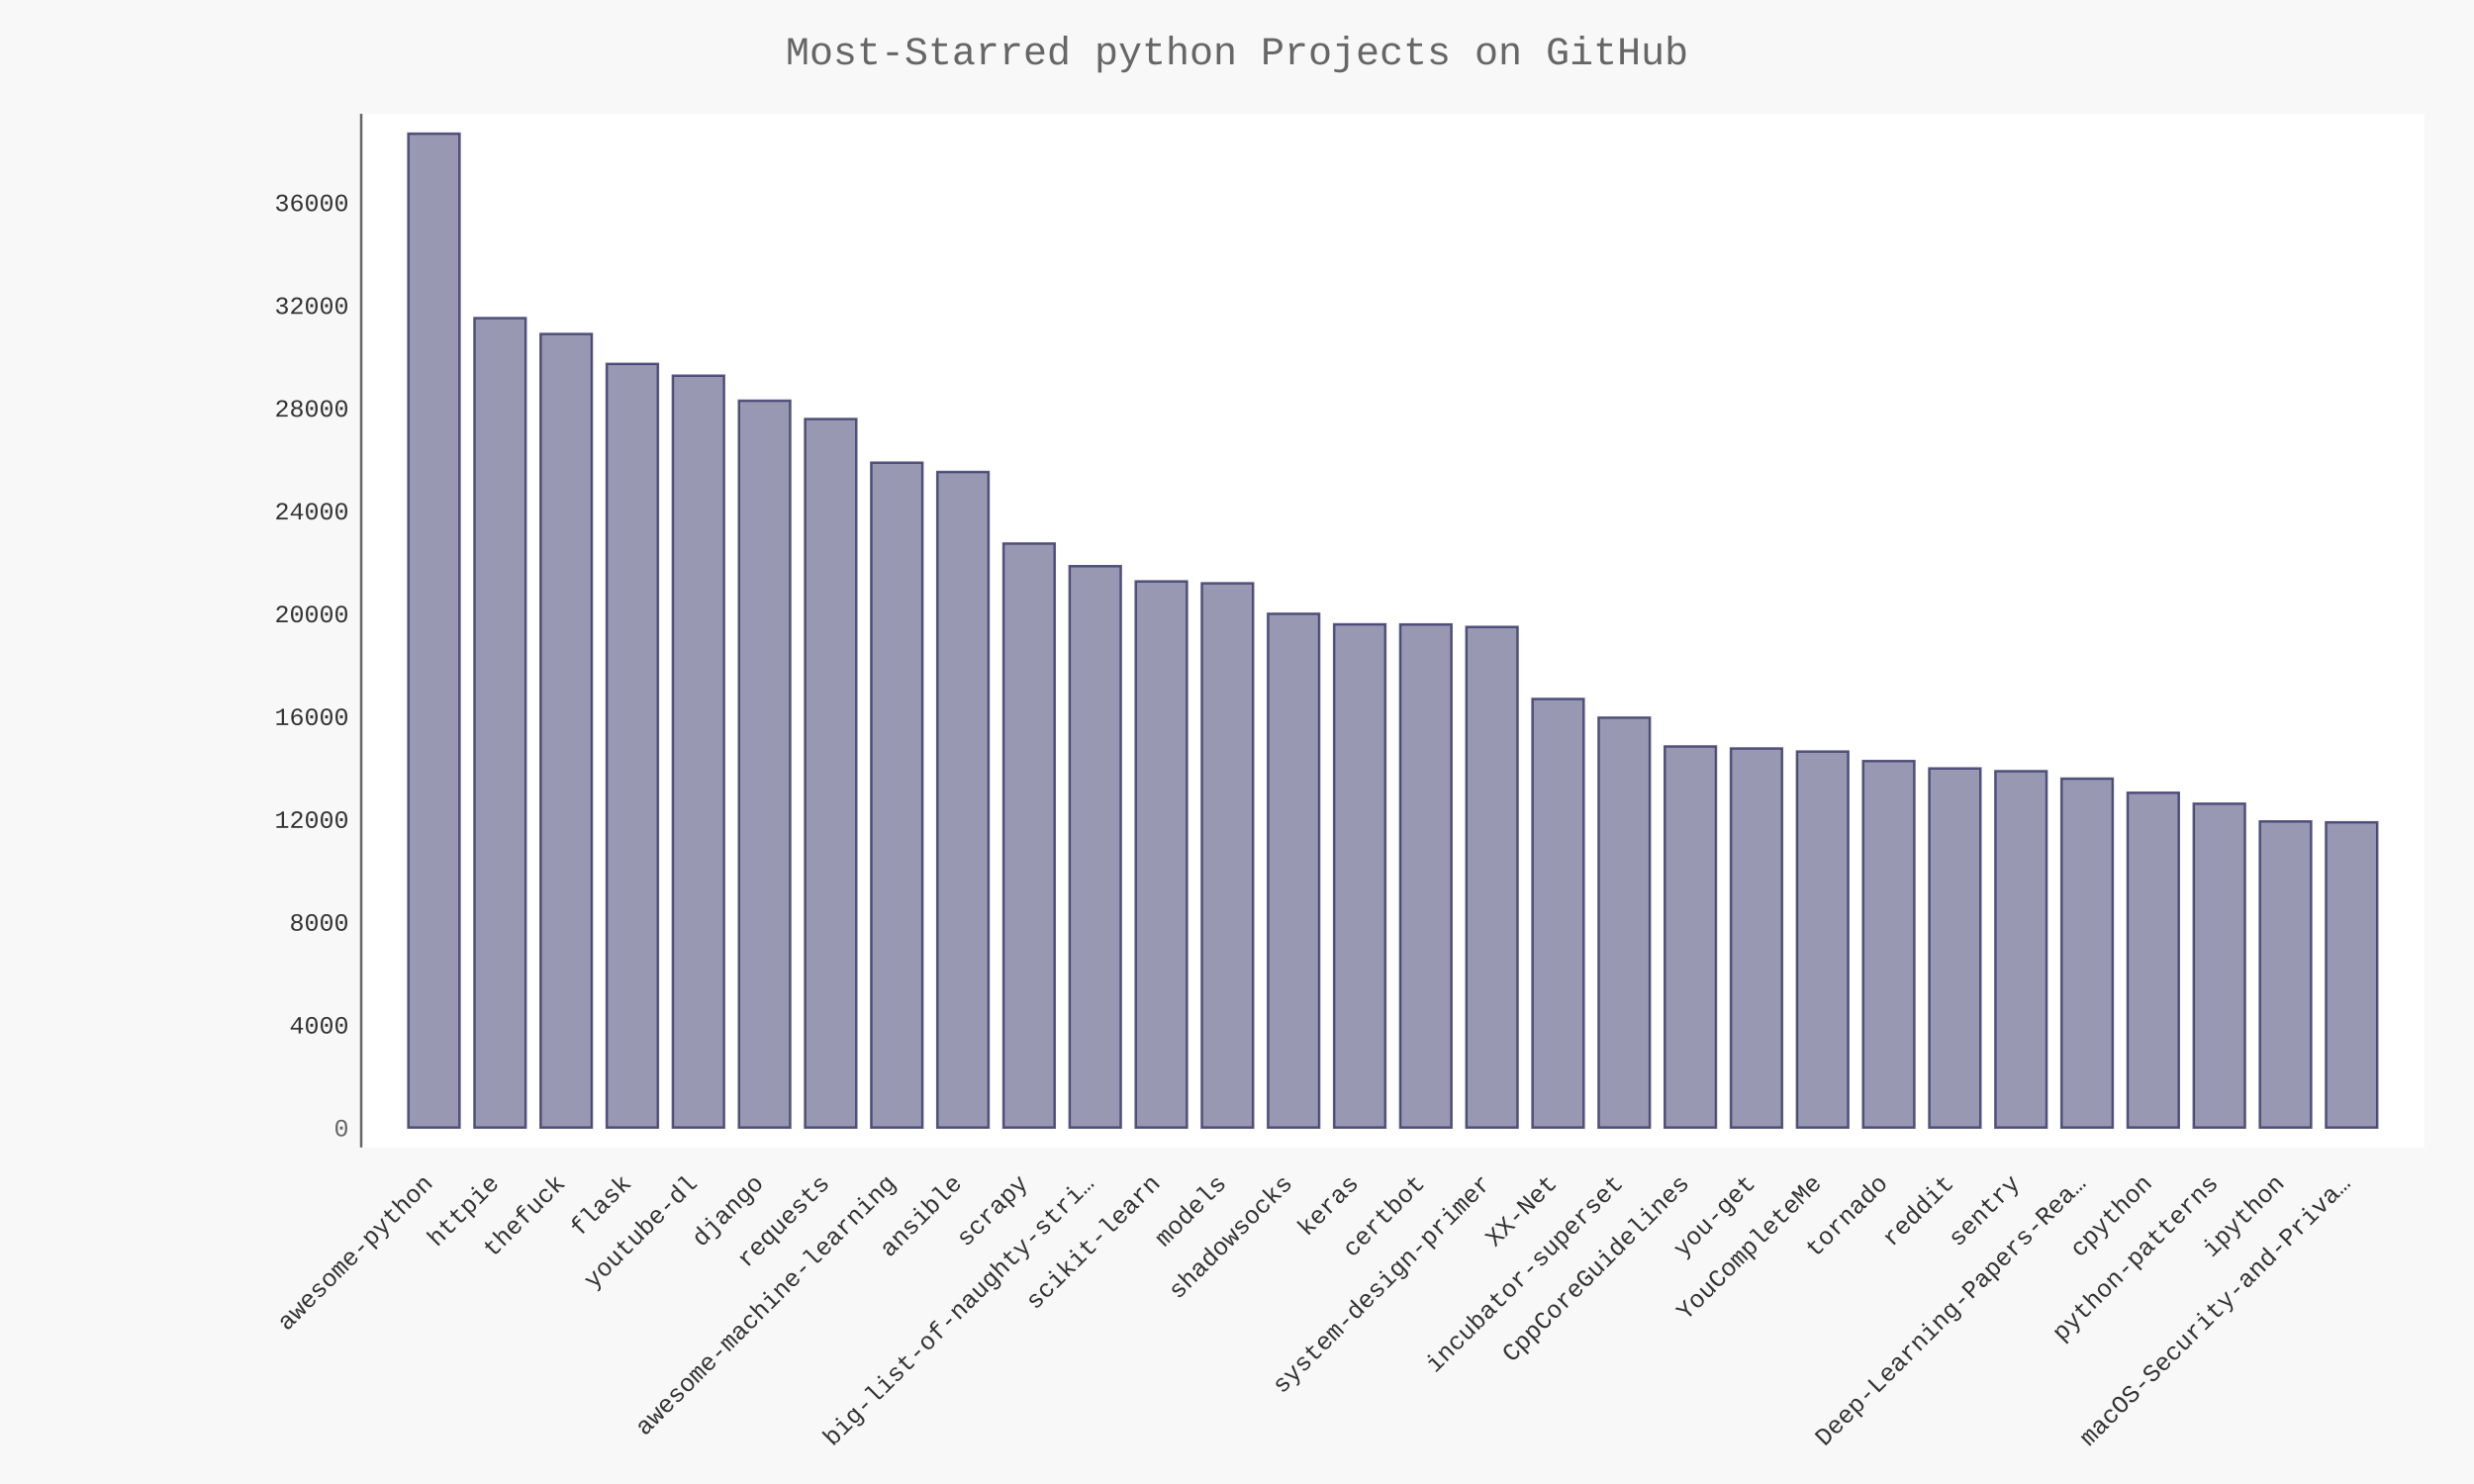
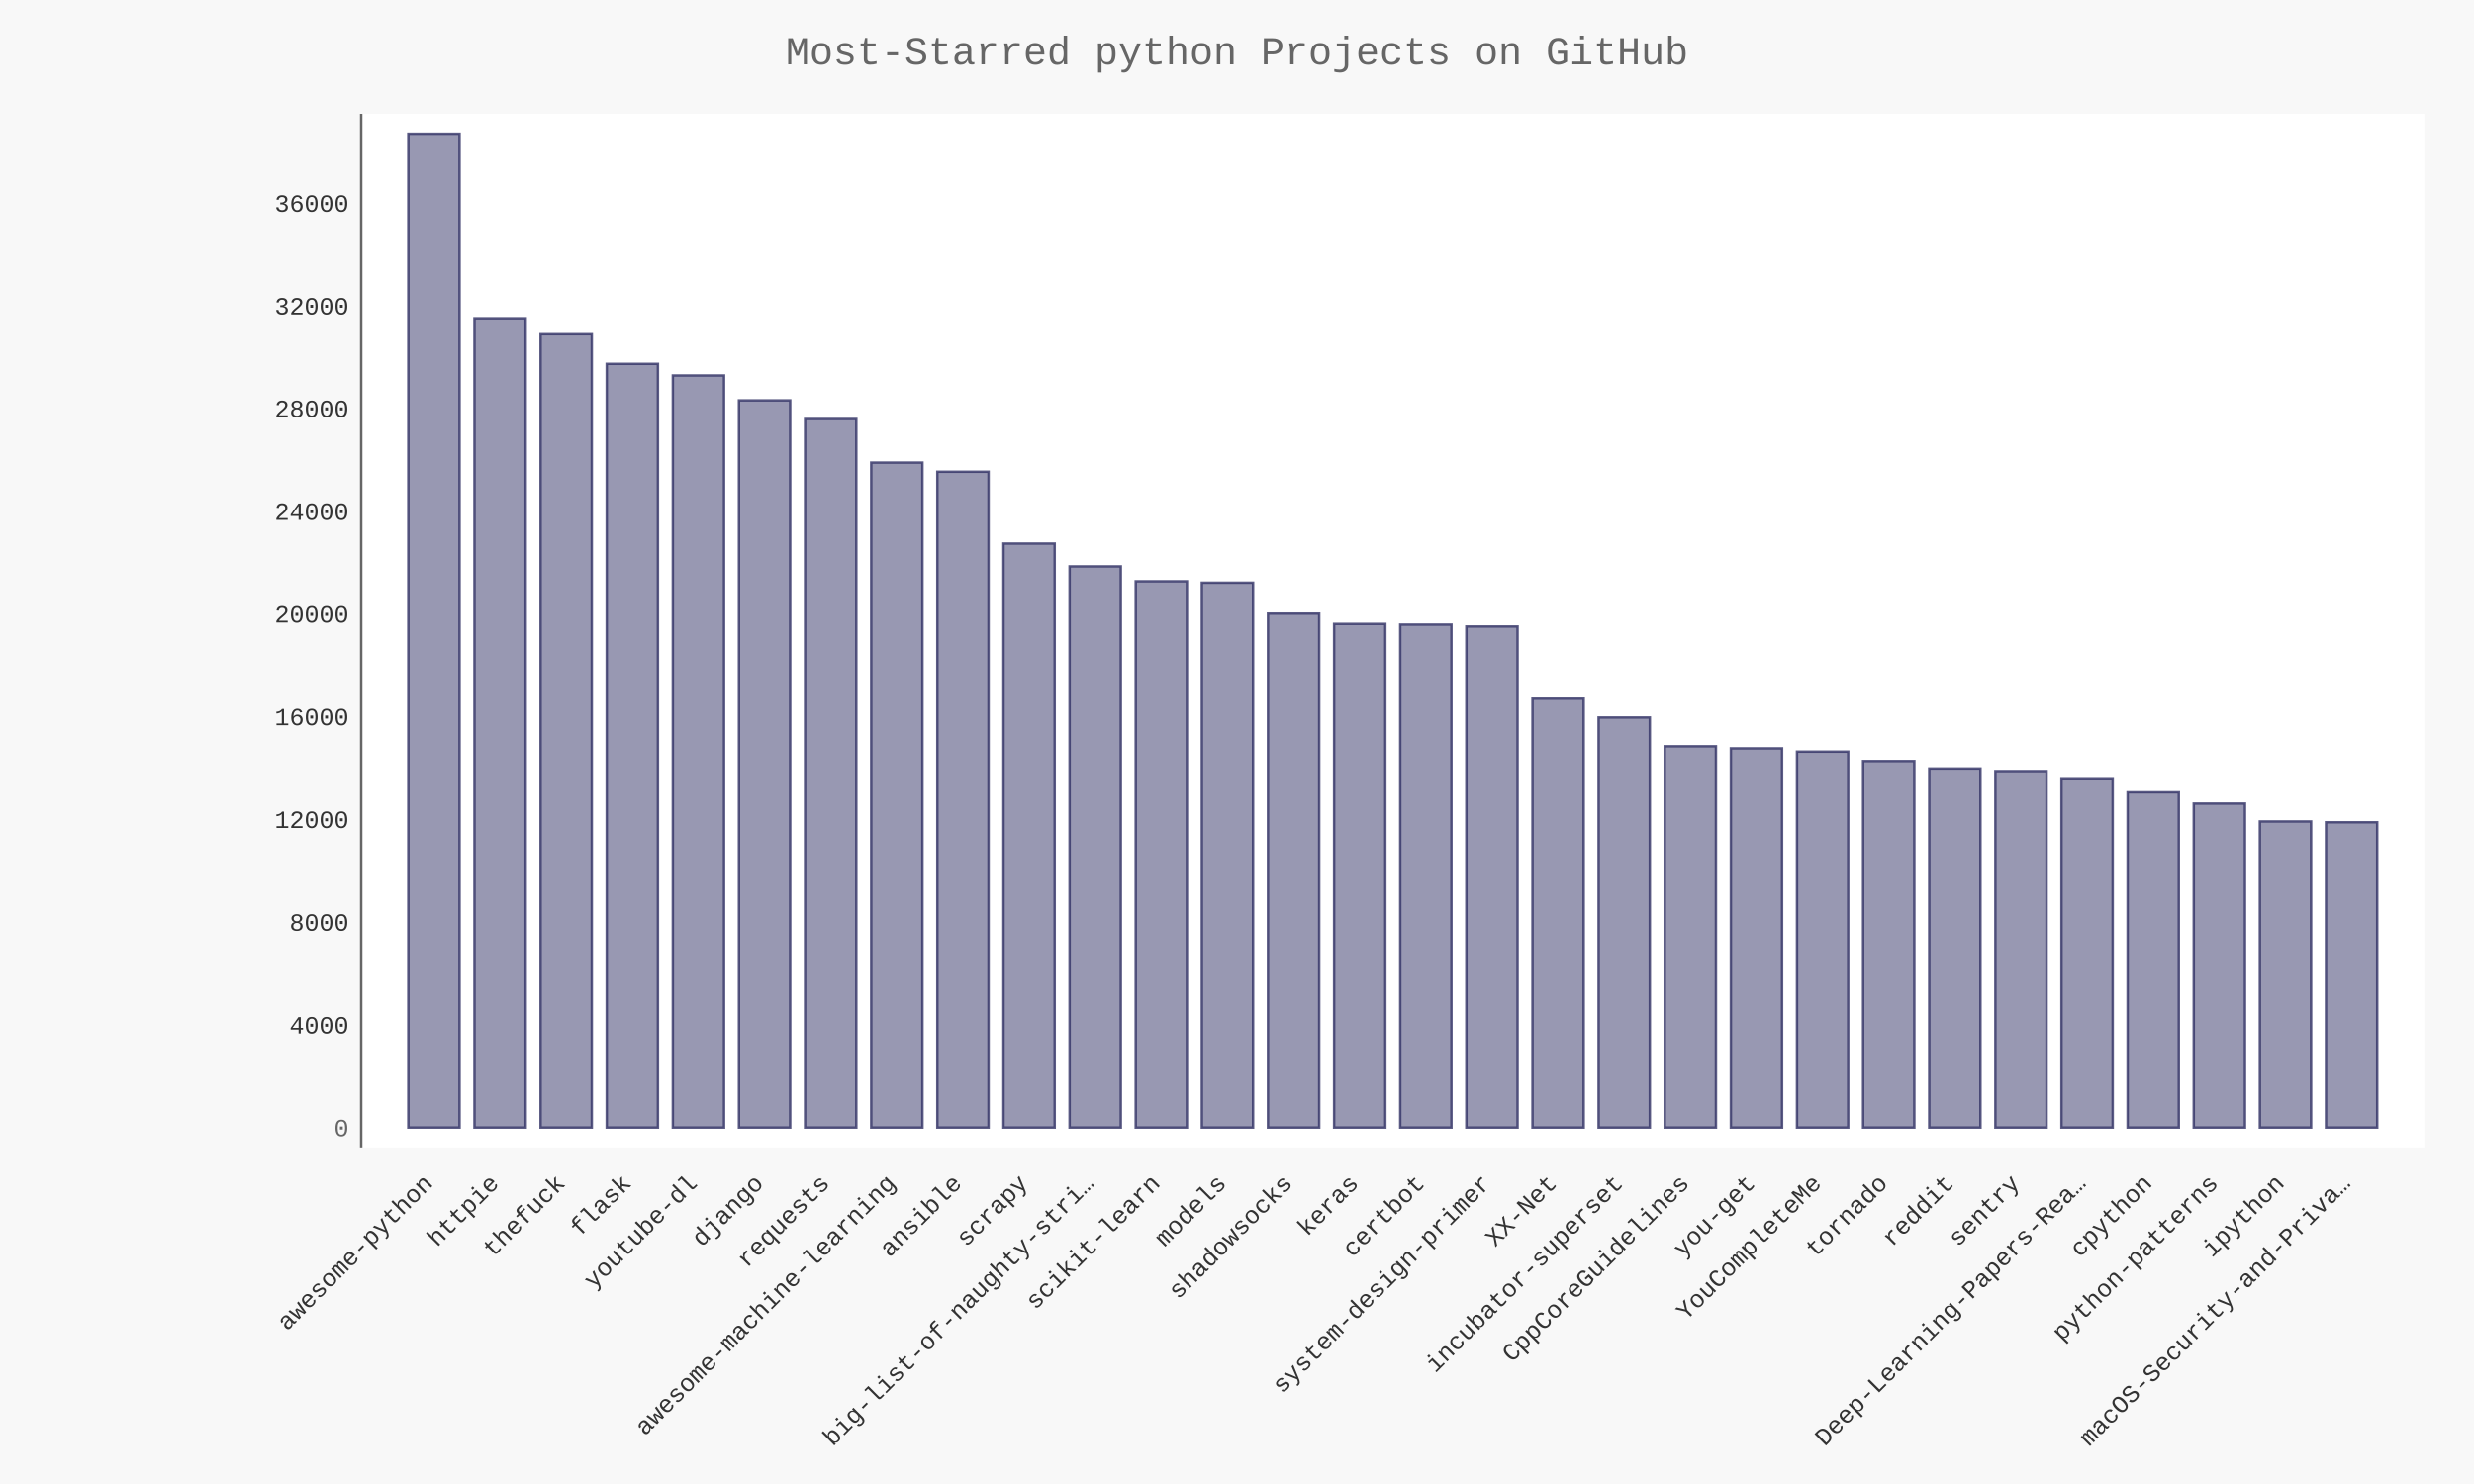
- <svg xmlns="http://www.w3.org/2000/svg" id="chart-1975aef0-5a15-4387-bc9c-c2454be4a646" class="pygal-chart" viewBox="0 0 1000 600">
+ <svg xmlns="http://www.w3.org/2000/svg" xmlns:xlink="http://www.w3.org/1999/xlink" id="chart-6e7b309f-1007-43b5-83dd-3389f7419afa" class="pygal-chart" viewBox="0 0 1000 600">
  <defs>
-     <style type="text/css">#chart-1975aef0-5a15-4387-bc9c-c2454be4a646{-webkit-user-select:none;-webkit-font-smoothing:antialiased;font-family:Consolas,"Liberation Mono",Menlo,Courier,monospace}#chart-1975aef0-5a15-4387-bc9c-c2454be4a646 .title{font-family:Consolas,"Liberation Mono",Menlo,Courier,monospace;font-size:16px}#chart-1975aef0-5a15-4387-bc9c-c2454be4a646 .legends .legend text{font-family:Consolas,"Liberation Mono",Menlo,Courier,monospace;font-size:14px}#chart-1975aef0-5a15-4387-bc9c-c2454be4a646 .axis text{font-family:Consolas,"Liberation Mono",Menlo,Courier,monospace;font-size:10px}#chart-1975aef0-5a15-4387-bc9c-c2454be4a646 .axis text.major{font-family:Consolas,"Liberation Mono",Menlo,Courier,monospace;font-size:10px}#chart-1975aef0-5a15-4387-bc9c-c2454be4a646 .text-overlay text.value{font-family:Consolas,"Liberation Mono",Menlo,Courier,monospace;font-size:16px}#chart-1975aef0-5a15-4387-bc9c-c2454be4a646 .text-overlay text.label{font-family:Consolas,"Liberation Mono",Menlo,Courier,monospace;font-size:10px}#chart-1975aef0-5a15-4387-bc9c-c2454be4a646 .tooltip{font-family:Consolas,"Liberation Mono",Menlo,Courier,monospace;font-size:14px}#chart-1975aef0-5a15-4387-bc9c-c2454be4a646 text.no_data{font-family:Consolas,"Liberation Mono",Menlo,Courier,monospace;font-size:64px}
- #chart-1975aef0-5a15-4387-bc9c-c2454be4a646{background-color:#f8f8f8}#chart-1975aef0-5a15-4387-bc9c-c2454be4a646 path,#chart-1975aef0-5a15-4387-bc9c-c2454be4a646 line,#chart-1975aef0-5a15-4387-bc9c-c2454be4a646 rect,#chart-1975aef0-5a15-4387-bc9c-c2454be4a646 circle{-webkit-transition:250ms ease-in;-moz-transition:250ms ease-in;transition:250ms ease-in}#chart-1975aef0-5a15-4387-bc9c-c2454be4a646 .graph &gt; .background{fill:#f8f8f8}#chart-1975aef0-5a15-4387-bc9c-c2454be4a646 .plot &gt; .background{fill:#ffffff}#chart-1975aef0-5a15-4387-bc9c-c2454be4a646 .graph{fill:#333}#chart-1975aef0-5a15-4387-bc9c-c2454be4a646 text.no_data{fill:#666}#chart-1975aef0-5a15-4387-bc9c-c2454be4a646 .title{fill:#666}#chart-1975aef0-5a15-4387-bc9c-c2454be4a646 .legends .legend text{fill:#333}#chart-1975aef0-5a15-4387-bc9c-c2454be4a646 .legends .legend:hover text{fill:#666}#chart-1975aef0-5a15-4387-bc9c-c2454be4a646 .axis .line{stroke:#666}#chart-1975aef0-5a15-4387-bc9c-c2454be4a646 .axis .guide.line{stroke:rgba(0,0,0,0.5)}#chart-1975aef0-5a15-4387-bc9c-c2454be4a646 .axis .major.line{stroke:#333}#chart-1975aef0-5a15-4387-bc9c-c2454be4a646 .axis text.major{fill:#666}#chart-1975aef0-5a15-4387-bc9c-c2454be4a646 .axis.y .guides:hover .guide.line,#chart-1975aef0-5a15-4387-bc9c-c2454be4a646 .line-graph .axis.x .guides:hover .guide.line,#chart-1975aef0-5a15-4387-bc9c-c2454be4a646 .stackedline-graph .axis.x .guides:hover .guide.line,#chart-1975aef0-5a15-4387-bc9c-c2454be4a646 .xy-graph .axis.x .guides:hover .guide.line{stroke:#666}#chart-1975aef0-5a15-4387-bc9c-c2454be4a646 .axis .guides:hover text{fill:#666}#chart-1975aef0-5a15-4387-bc9c-c2454be4a646 .reactive{fill-opacity:.5;stroke-opacity:.8}#chart-1975aef0-5a15-4387-bc9c-c2454be4a646 .ci{stroke:#333}#chart-1975aef0-5a15-4387-bc9c-c2454be4a646 .reactive.active,#chart-1975aef0-5a15-4387-bc9c-c2454be4a646 .active .reactive{fill-opacity:.9;stroke-opacity:.9;stroke-width:4}#chart-1975aef0-5a15-4387-bc9c-c2454be4a646 .ci .reactive.active{stroke-width:1.5}#chart-1975aef0-5a15-4387-bc9c-c2454be4a646 .series text{fill:#666}#chart-1975aef0-5a15-4387-bc9c-c2454be4a646 .tooltip rect{fill:#ffffff;stroke:#666;-webkit-transition:opacity 250ms ease-in;-moz-transition:opacity 250ms ease-in;transition:opacity 250ms ease-in}#chart-1975aef0-5a15-4387-bc9c-c2454be4a646 .tooltip .label{fill:#333}#chart-1975aef0-5a15-4387-bc9c-c2454be4a646 .tooltip .label{fill:#333}#chart-1975aef0-5a15-4387-bc9c-c2454be4a646 .tooltip .legend{font-size:.8em;fill:rgba(0,0,0,0.5)}#chart-1975aef0-5a15-4387-bc9c-c2454be4a646 .tooltip .x_label{font-size:.6em;fill:#666}#chart-1975aef0-5a15-4387-bc9c-c2454be4a646 .tooltip .xlink{font-size:.5em;text-decoration:underline}#chart-1975aef0-5a15-4387-bc9c-c2454be4a646 .tooltip .value{font-size:1.5em}#chart-1975aef0-5a15-4387-bc9c-c2454be4a646 .bound{font-size:.5em}#chart-1975aef0-5a15-4387-bc9c-c2454be4a646 .max-value{font-size:.75em;fill:rgba(0,0,0,0.5)}#chart-1975aef0-5a15-4387-bc9c-c2454be4a646 .map-element{fill:#ffffff;stroke:rgba(0,0,0,0.5) !important}#chart-1975aef0-5a15-4387-bc9c-c2454be4a646 .map-element .reactive{fill-opacity:inherit;stroke-opacity:inherit}#chart-1975aef0-5a15-4387-bc9c-c2454be4a646 .color-0,#chart-1975aef0-5a15-4387-bc9c-c2454be4a646 .color-0 a:visited{stroke:#333366;fill:#333366}#chart-1975aef0-5a15-4387-bc9c-c2454be4a646 .text-overlay .color-0 text{fill:black}
- #chart-1975aef0-5a15-4387-bc9c-c2454be4a646 text.no_data{text-anchor:middle}#chart-1975aef0-5a15-4387-bc9c-c2454be4a646 .guide.line{fill:none}#chart-1975aef0-5a15-4387-bc9c-c2454be4a646 .centered{text-anchor:middle}#chart-1975aef0-5a15-4387-bc9c-c2454be4a646 .title{text-anchor:middle}#chart-1975aef0-5a15-4387-bc9c-c2454be4a646 .legends .legend text{fill-opacity:1}#chart-1975aef0-5a15-4387-bc9c-c2454be4a646 .axis.x text{text-anchor:middle}#chart-1975aef0-5a15-4387-bc9c-c2454be4a646 .axis.x:not(.web) text[transform]{text-anchor:start}#chart-1975aef0-5a15-4387-bc9c-c2454be4a646 .axis.x:not(.web) text[transform].backwards{text-anchor:end}#chart-1975aef0-5a15-4387-bc9c-c2454be4a646 .axis.y text{text-anchor:end}#chart-1975aef0-5a15-4387-bc9c-c2454be4a646 .axis.y text[transform].backwards{text-anchor:start}#chart-1975aef0-5a15-4387-bc9c-c2454be4a646 .axis.y2 text{text-anchor:start}#chart-1975aef0-5a15-4387-bc9c-c2454be4a646 .axis.y2 text[transform].backwards{text-anchor:end}#chart-1975aef0-5a15-4387-bc9c-c2454be4a646 .axis .guide.line{stroke-dasharray:4,4}#chart-1975aef0-5a15-4387-bc9c-c2454be4a646 .axis .major.guide.line{stroke-dasharray:6,6}#chart-1975aef0-5a15-4387-bc9c-c2454be4a646 .horizontal .axis.y .guide.line,#chart-1975aef0-5a15-4387-bc9c-c2454be4a646 .horizontal .axis.y2 .guide.line,#chart-1975aef0-5a15-4387-bc9c-c2454be4a646 .vertical .axis.x .guide.line{opacity:0}#chart-1975aef0-5a15-4387-bc9c-c2454be4a646 .horizontal .axis.always_show .guide.line,#chart-1975aef0-5a15-4387-bc9c-c2454be4a646 .vertical .axis.always_show .guide.line{opacity:1 !important}#chart-1975aef0-5a15-4387-bc9c-c2454be4a646 .axis.y .guides:hover .guide.line,#chart-1975aef0-5a15-4387-bc9c-c2454be4a646 .axis.y2 .guides:hover .guide.line,#chart-1975aef0-5a15-4387-bc9c-c2454be4a646 .axis.x .guides:hover .guide.line{opacity:1}#chart-1975aef0-5a15-4387-bc9c-c2454be4a646 .axis .guides:hover text{opacity:1}#chart-1975aef0-5a15-4387-bc9c-c2454be4a646 .nofill{fill:none}#chart-1975aef0-5a15-4387-bc9c-c2454be4a646 .subtle-fill{fill-opacity:.2}#chart-1975aef0-5a15-4387-bc9c-c2454be4a646 .dot{stroke-width:1px;fill-opacity:1}#chart-1975aef0-5a15-4387-bc9c-c2454be4a646 .dot.active{stroke-width:5px}#chart-1975aef0-5a15-4387-bc9c-c2454be4a646 .dot.negative{fill:transparent}#chart-1975aef0-5a15-4387-bc9c-c2454be4a646 text,#chart-1975aef0-5a15-4387-bc9c-c2454be4a646 tspan{stroke:none !important}#chart-1975aef0-5a15-4387-bc9c-c2454be4a646 .series text.active{opacity:1}#chart-1975aef0-5a15-4387-bc9c-c2454be4a646 .tooltip rect{fill-opacity:.95;stroke-width:.5}#chart-1975aef0-5a15-4387-bc9c-c2454be4a646 .tooltip text{fill-opacity:1}#chart-1975aef0-5a15-4387-bc9c-c2454be4a646 .showable{visibility:hidden}#chart-1975aef0-5a15-4387-bc9c-c2454be4a646 .showable.shown{visibility:visible}#chart-1975aef0-5a15-4387-bc9c-c2454be4a646 .gauge-background{fill:rgba(229,229,229,1);stroke:none}#chart-1975aef0-5a15-4387-bc9c-c2454be4a646 .bg-lines{stroke:#f8f8f8;stroke-width:2px}</style>
+     <style type="text/css">#chart-6e7b309f-1007-43b5-83dd-3389f7419afa{-webkit-user-select:none;-webkit-font-smoothing:antialiased;font-family:Consolas,"Liberation Mono",Menlo,Courier,monospace}#chart-6e7b309f-1007-43b5-83dd-3389f7419afa .title{font-family:Consolas,"Liberation Mono",Menlo,Courier,monospace;font-size:16px}#chart-6e7b309f-1007-43b5-83dd-3389f7419afa .legends .legend text{font-family:Consolas,"Liberation Mono",Menlo,Courier,monospace;font-size:14px}#chart-6e7b309f-1007-43b5-83dd-3389f7419afa .axis text{font-family:Consolas,"Liberation Mono",Menlo,Courier,monospace;font-size:10px}#chart-6e7b309f-1007-43b5-83dd-3389f7419afa .axis text.major{font-family:Consolas,"Liberation Mono",Menlo,Courier,monospace;font-size:10px}#chart-6e7b309f-1007-43b5-83dd-3389f7419afa .text-overlay text.value{font-family:Consolas,"Liberation Mono",Menlo,Courier,monospace;font-size:16px}#chart-6e7b309f-1007-43b5-83dd-3389f7419afa .text-overlay text.label{font-family:Consolas,"Liberation Mono",Menlo,Courier,monospace;font-size:10px}#chart-6e7b309f-1007-43b5-83dd-3389f7419afa .tooltip{font-family:Consolas,"Liberation Mono",Menlo,Courier,monospace;font-size:14px}#chart-6e7b309f-1007-43b5-83dd-3389f7419afa text.no_data{font-family:Consolas,"Liberation Mono",Menlo,Courier,monospace;font-size:64px}
+ #chart-6e7b309f-1007-43b5-83dd-3389f7419afa{background-color:#f8f8f8}#chart-6e7b309f-1007-43b5-83dd-3389f7419afa path,#chart-6e7b309f-1007-43b5-83dd-3389f7419afa line,#chart-6e7b309f-1007-43b5-83dd-3389f7419afa rect,#chart-6e7b309f-1007-43b5-83dd-3389f7419afa circle{-webkit-transition:250ms ease-in;-moz-transition:250ms ease-in;transition:250ms ease-in}#chart-6e7b309f-1007-43b5-83dd-3389f7419afa .graph &gt; .background{fill:#f8f8f8}#chart-6e7b309f-1007-43b5-83dd-3389f7419afa .plot &gt; .background{fill:#ffffff}#chart-6e7b309f-1007-43b5-83dd-3389f7419afa .graph{fill:#333}#chart-6e7b309f-1007-43b5-83dd-3389f7419afa text.no_data{fill:#666}#chart-6e7b309f-1007-43b5-83dd-3389f7419afa .title{fill:#666}#chart-6e7b309f-1007-43b5-83dd-3389f7419afa .legends .legend text{fill:#333}#chart-6e7b309f-1007-43b5-83dd-3389f7419afa .legends .legend:hover text{fill:#666}#chart-6e7b309f-1007-43b5-83dd-3389f7419afa .axis .line{stroke:#666}#chart-6e7b309f-1007-43b5-83dd-3389f7419afa .axis .guide.line{stroke:rgba(0,0,0,0.5)}#chart-6e7b309f-1007-43b5-83dd-3389f7419afa .axis .major.line{stroke:#333}#chart-6e7b309f-1007-43b5-83dd-3389f7419afa .axis text.major{fill:#666}#chart-6e7b309f-1007-43b5-83dd-3389f7419afa .axis.y .guides:hover .guide.line,#chart-6e7b309f-1007-43b5-83dd-3389f7419afa .line-graph .axis.x .guides:hover .guide.line,#chart-6e7b309f-1007-43b5-83dd-3389f7419afa .stackedline-graph .axis.x .guides:hover .guide.line,#chart-6e7b309f-1007-43b5-83dd-3389f7419afa .xy-graph .axis.x .guides:hover .guide.line{stroke:#666}#chart-6e7b309f-1007-43b5-83dd-3389f7419afa .axis .guides:hover text{fill:#666}#chart-6e7b309f-1007-43b5-83dd-3389f7419afa .reactive{fill-opacity:.5;stroke-opacity:.8}#chart-6e7b309f-1007-43b5-83dd-3389f7419afa .ci{stroke:#333}#chart-6e7b309f-1007-43b5-83dd-3389f7419afa .reactive.active,#chart-6e7b309f-1007-43b5-83dd-3389f7419afa .active .reactive{fill-opacity:.9;stroke-opacity:.9;stroke-width:4}#chart-6e7b309f-1007-43b5-83dd-3389f7419afa .ci .reactive.active{stroke-width:1.5}#chart-6e7b309f-1007-43b5-83dd-3389f7419afa .series text{fill:#666}#chart-6e7b309f-1007-43b5-83dd-3389f7419afa .tooltip rect{fill:#ffffff;stroke:#666;-webkit-transition:opacity 250ms ease-in;-moz-transition:opacity 250ms ease-in;transition:opacity 250ms ease-in}#chart-6e7b309f-1007-43b5-83dd-3389f7419afa .tooltip .label{fill:#333}#chart-6e7b309f-1007-43b5-83dd-3389f7419afa .tooltip .label{fill:#333}#chart-6e7b309f-1007-43b5-83dd-3389f7419afa .tooltip .legend{font-size:.8em;fill:rgba(0,0,0,0.5)}#chart-6e7b309f-1007-43b5-83dd-3389f7419afa .tooltip .x_label{font-size:.6em;fill:#666}#chart-6e7b309f-1007-43b5-83dd-3389f7419afa .tooltip .xlink{font-size:.5em;text-decoration:underline}#chart-6e7b309f-1007-43b5-83dd-3389f7419afa .tooltip .value{font-size:1.5em}#chart-6e7b309f-1007-43b5-83dd-3389f7419afa .bound{font-size:.5em}#chart-6e7b309f-1007-43b5-83dd-3389f7419afa .max-value{font-size:.75em;fill:rgba(0,0,0,0.5)}#chart-6e7b309f-1007-43b5-83dd-3389f7419afa .map-element{fill:#ffffff;stroke:rgba(0,0,0,0.5) !important}#chart-6e7b309f-1007-43b5-83dd-3389f7419afa .map-element .reactive{fill-opacity:inherit;stroke-opacity:inherit}#chart-6e7b309f-1007-43b5-83dd-3389f7419afa .color-0,#chart-6e7b309f-1007-43b5-83dd-3389f7419afa .color-0 a:visited{stroke:#333366;fill:#333366}#chart-6e7b309f-1007-43b5-83dd-3389f7419afa .text-overlay .color-0 text{fill:black}
+ #chart-6e7b309f-1007-43b5-83dd-3389f7419afa text.no_data{text-anchor:middle}#chart-6e7b309f-1007-43b5-83dd-3389f7419afa .guide.line{fill:none}#chart-6e7b309f-1007-43b5-83dd-3389f7419afa .centered{text-anchor:middle}#chart-6e7b309f-1007-43b5-83dd-3389f7419afa .title{text-anchor:middle}#chart-6e7b309f-1007-43b5-83dd-3389f7419afa .legends .legend text{fill-opacity:1}#chart-6e7b309f-1007-43b5-83dd-3389f7419afa .axis.x text{text-anchor:middle}#chart-6e7b309f-1007-43b5-83dd-3389f7419afa .axis.x:not(.web) text[transform]{text-anchor:start}#chart-6e7b309f-1007-43b5-83dd-3389f7419afa .axis.x:not(.web) text[transform].backwards{text-anchor:end}#chart-6e7b309f-1007-43b5-83dd-3389f7419afa .axis.y text{text-anchor:end}#chart-6e7b309f-1007-43b5-83dd-3389f7419afa .axis.y text[transform].backwards{text-anchor:start}#chart-6e7b309f-1007-43b5-83dd-3389f7419afa .axis.y2 text{text-anchor:start}#chart-6e7b309f-1007-43b5-83dd-3389f7419afa .axis.y2 text[transform].backwards{text-anchor:end}#chart-6e7b309f-1007-43b5-83dd-3389f7419afa .axis .guide.line{stroke-dasharray:4,4}#chart-6e7b309f-1007-43b5-83dd-3389f7419afa .axis .major.guide.line{stroke-dasharray:6,6}#chart-6e7b309f-1007-43b5-83dd-3389f7419afa .horizontal .axis.y .guide.line,#chart-6e7b309f-1007-43b5-83dd-3389f7419afa .horizontal .axis.y2 .guide.line,#chart-6e7b309f-1007-43b5-83dd-3389f7419afa .vertical .axis.x .guide.line{opacity:0}#chart-6e7b309f-1007-43b5-83dd-3389f7419afa .horizontal .axis.always_show .guide.line,#chart-6e7b309f-1007-43b5-83dd-3389f7419afa .vertical .axis.always_show .guide.line{opacity:1 !important}#chart-6e7b309f-1007-43b5-83dd-3389f7419afa .axis.y .guides:hover .guide.line,#chart-6e7b309f-1007-43b5-83dd-3389f7419afa .axis.y2 .guides:hover .guide.line,#chart-6e7b309f-1007-43b5-83dd-3389f7419afa .axis.x .guides:hover .guide.line{opacity:1}#chart-6e7b309f-1007-43b5-83dd-3389f7419afa .axis .guides:hover text{opacity:1}#chart-6e7b309f-1007-43b5-83dd-3389f7419afa .nofill{fill:none}#chart-6e7b309f-1007-43b5-83dd-3389f7419afa .subtle-fill{fill-opacity:.2}#chart-6e7b309f-1007-43b5-83dd-3389f7419afa .dot{stroke-width:1px;fill-opacity:1}#chart-6e7b309f-1007-43b5-83dd-3389f7419afa .dot.active{stroke-width:5px}#chart-6e7b309f-1007-43b5-83dd-3389f7419afa .dot.negative{fill:transparent}#chart-6e7b309f-1007-43b5-83dd-3389f7419afa text,#chart-6e7b309f-1007-43b5-83dd-3389f7419afa tspan{stroke:none !important}#chart-6e7b309f-1007-43b5-83dd-3389f7419afa .series text.active{opacity:1}#chart-6e7b309f-1007-43b5-83dd-3389f7419afa .tooltip rect{fill-opacity:.95;stroke-width:.5}#chart-6e7b309f-1007-43b5-83dd-3389f7419afa .tooltip text{fill-opacity:1}#chart-6e7b309f-1007-43b5-83dd-3389f7419afa .showable{visibility:hidden}#chart-6e7b309f-1007-43b5-83dd-3389f7419afa .showable.shown{visibility:visible}#chart-6e7b309f-1007-43b5-83dd-3389f7419afa .gauge-background{fill:rgba(229,229,229,1);stroke:none}#chart-6e7b309f-1007-43b5-83dd-3389f7419afa .bg-lines{stroke:#f8f8f8;stroke-width:2px}</style>
  </defs>
  <g class="graph bar-graph vertical">
    <rect class="background" height="600" width="1000" x="0" y="0" />
    <g class="plot" transform="translate(146, 46)">
      <rect class="background" height="417.934" width="833.934" x="0" y="0" />
      <g class="axis y">
        <g class="guides">
          <text class="major" x="-5" y="413.397">0</text>
        </g>
        <g class="guides">
-           <text class="" x="-5" y="371.835">4000</text>
-         </g>
-         <g class="guides">
-           <text class="" x="-5" y="330.273">8000</text>
-         </g>
-         <g class="guides">
-           <text class="" x="-5" y="288.712">12000</text>
-         </g>
-         <g class="guides">
-           <text class="" x="-5" y="247.15">16000</text>
-         </g>
-         <g class="guides">
-           <text class="" x="-5" y="205.589">20000</text>
-         </g>
-         <g class="guides">
-           <text class="" x="-5" y="164.027">24000</text>
-         </g>
-         <g class="guides">
-           <text class="" x="-5" y="122.465">28000</text>
-         </g>
-         <g class="guides">
-           <text class="" x="-5" y="80.904">32000</text>
-         </g>
-         <g class="guides">
-           <text class="" x="-5" y="39.342">36000</text>
+           <text class="" x="-5" y="371.861">4000</text>
+         </g>
+         <g class="guides">
+           <text class="" x="-5" y="330.325">8000</text>
+         </g>
+         <g class="guides">
+           <text class="" x="-5" y="288.789">12000</text>
+         </g>
+         <g class="guides">
+           <text class="" x="-5" y="247.253">16000</text>
+         </g>
+         <g class="guides">
+           <text class="" x="-5" y="205.717">20000</text>
+         </g>
+         <g class="guides">
+           <text class="" x="-5" y="164.182">24000</text>
+         </g>
+         <g class="guides">
+           <text class="" x="-5" y="122.646">28000</text>
+         </g>
+         <g class="guides">
+           <text class="" x="-5" y="81.11">32000</text>
+         </g>
+         <g class="guides">
+           <text class="" x="-5" y="39.574">36000</text>
        </g>
      </g>
      <g class="axis x">
        <path class="line" d="M0 0 v417.934" />
        <g class="guides">
          <path class="guide line" d="M29.402 0 v417.934" />
          <text class="backwards" x="29.402" y="432.934" transform="rotate(315 29.40152 432.934)">awesome-python</text>
        </g>
        <g class="guides">
          <path class="guide line" d="M56.13 0 v417.934" />
          <text class="backwards" x="56.13" y="432.934" transform="rotate(315 56.13017 432.934)">httpie</text>
        </g>
        <g class="guides">
          <path class="guide line" d="M82.859 0 v417.934" />
          <text class="backwards" x="82.859" y="432.934" transform="rotate(315 82.85882 432.934)">thefuck</text>
        </g>
        <g class="guides">
          <path class="guide line" d="M109.587 0 v417.934" />
          <text class="backwards" x="109.587" y="432.934" transform="rotate(315 109.5875 432.934)">flask</text>
        </g>
        <g class="guides">
          <path class="guide line" d="M136.316 0 v417.934" />
          <text class="backwards" x="136.316" y="432.934" transform="rotate(315 136.3161 432.934)">youtube-dl</text>
        </g>
        <g class="guides">
          <path class="guide line" d="M163.045 0 v417.934" />
          <text class="backwards" x="163.045" y="432.934" transform="rotate(315 163.0448 432.934)">django</text>
        </g>
        <g class="guides">
          <path class="guide line" d="M189.773 0 v417.934" />
          <text class="backwards" x="189.773" y="432.934" transform="rotate(315 189.7734 432.934)">requests</text>
        </g>
        <g class="guides">
          <path class="guide line" d="M216.502 0 v417.934" />
          <text class="backwards" x="216.502" y="432.934" transform="rotate(315 216.5021 432.934)">awesome-machine-learning</text>
        </g>
        <g class="guides">
          <path class="guide line" d="M243.231 0 v417.934" />
          <text class="backwards" x="243.231" y="432.934" transform="rotate(315 243.2307 432.934)">ansible</text>
        </g>
        <g class="guides">
          <path class="guide line" d="M269.959 0 v417.934" />
          <text class="backwards" x="269.959" y="432.934" transform="rotate(315 269.9594 432.934)">scrapy</text>
        </g>
        <g class="guides">
          <path class="guide line" d="M296.688 0 v417.934" />
          <text class="backwards" x="296.688" y="432.934" transform="rotate(315 296.6881 432.934)">big-list-of-naughty-stri…</text>
        </g>
        <g class="guides">
          <path class="guide line" d="M323.417 0 v417.934" />
          <text class="backwards" x="323.417" y="432.934" transform="rotate(315 323.4167 432.934)">scikit-learn</text>
        </g>
        <g class="guides">
          <path class="guide line" d="M350.145 0 v417.934" />
          <text class="backwards" x="350.145" y="432.934" transform="rotate(315 350.1454 432.934)">models</text>
        </g>
        <g class="guides">
          <path class="guide line" d="M376.874 0 v417.934" />
          <text class="backwards" x="376.874" y="432.934" transform="rotate(315 376.874 432.934)">shadowsocks</text>
        </g>
        <g class="guides">
          <path class="guide line" d="M403.603 0 v417.934" />
          <text class="backwards" x="403.603" y="432.934" transform="rotate(315 403.6027 432.934)">keras</text>
        </g>
        <g class="guides">
          <path class="guide line" d="M430.331 0 v417.934" />
          <text class="backwards" x="430.331" y="432.934" transform="rotate(315 430.3313 432.934)">certbot</text>
        </g>
        <g class="guides">
          <path class="guide line" d="M457.06 0 v417.934" />
          <text class="backwards" x="457.06" y="432.934" transform="rotate(315 457.06 432.934)">system-design-primer</text>
        </g>
        <g class="guides">
          <path class="guide line" d="M483.789 0 v417.934" />
          <text class="backwards" x="483.789" y="432.934" transform="rotate(315 483.7886 432.934)">XX-Net</text>
        </g>
        <g class="guides">
          <path class="guide line" d="M510.517 0 v417.934" />
          <text class="backwards" x="510.517" y="432.934" transform="rotate(315 510.5173 432.934)">incubator-superset</text>
        </g>
        <g class="guides">
          <path class="guide line" d="M537.246 0 v417.934" />
          <text class="backwards" x="537.246" y="432.934" transform="rotate(315 537.2459 432.934)">CppCoreGuidelines</text>
        </g>
        <g class="guides">
          <path class="guide line" d="M563.975 0 v417.934" />
          <text class="backwards" x="563.975" y="432.934" transform="rotate(315 563.9746 432.934)">you-get</text>
        </g>
        <g class="guides">
          <path class="guide line" d="M590.703 0 v417.934" />
          <text class="backwards" x="590.703" y="432.934" transform="rotate(315 590.7032 432.934)">YouCompleteMe</text>
        </g>
        <g class="guides">
          <path class="guide line" d="M617.432 0 v417.934" />
          <text class="backwards" x="617.432" y="432.934" transform="rotate(315 617.4319 432.934)">tornado</text>
        </g>
        <g class="guides">
          <path class="guide line" d="M644.161 0 v417.934" />
          <text class="backwards" x="644.161" y="432.934" transform="rotate(315 644.1605 432.934)">reddit</text>
        </g>
        <g class="guides">
          <path class="guide line" d="M670.889 0 v417.934" />
          <text class="backwards" x="670.889" y="432.934" transform="rotate(315 670.8892 432.934)">sentry</text>
        </g>
        <g class="guides">
          <path class="guide line" d="M697.618 0 v417.934" />
          <text class="backwards" x="697.618" y="432.934" transform="rotate(315 697.6179 432.934)">Deep-Learning-Papers-Rea…</text>
        </g>
        <g class="guides">
          <path class="guide line" d="M724.347 0 v417.934" />
          <text class="backwards" x="724.347" y="432.934" transform="rotate(315 724.3465 432.934)">cpython</text>
        </g>
        <g class="guides">
          <path class="guide line" d="M751.075 0 v417.934" />
          <text class="backwards" x="751.075" y="432.934" transform="rotate(315 751.0752 432.934)">python-patterns</text>
        </g>
        <g class="guides">
          <path class="guide line" d="M777.804 0 v417.934" />
          <text class="backwards" x="777.804" y="432.934" transform="rotate(315 777.8038 432.934)">ipython</text>
        </g>
        <g class="guides">
          <path class="guide line" d="M804.532 0 v417.934" />
          <text class="backwards" x="804.532" y="432.934" transform="rotate(315 804.5325 432.934)">macOS-Security-and-Priva…</text>
        </g>
      </g>
      <g class="series serie-0 color-0">
        <g class="bars">
          <g class="bar">
-             <rect class="rect reactive tooltip-trigger" height="401.86" rx="0" ry="0" width="20.699" x="19.052" y="8.037" />
-           </g>
-           <g class="bar">
-             <rect class="rect reactive tooltip-trigger" height="327.288" rx="0" ry="0" width="20.699" x="45.781" y="82.609" />
-           </g>
-           <g class="bar">
-             <rect class="rect reactive tooltip-trigger" height="320.866" rx="0" ry="0" width="20.699" x="72.509" y="89.03" />
-           </g>
-           <g class="bar">
-             <rect class="rect reactive tooltip-trigger" height="308.772" rx="0" ry="0" width="20.699" x="99.238" y="101.125" />
-           </g>
-           <g class="bar">
-             <rect class="rect reactive tooltip-trigger" height="304.003" rx="0" ry="0" width="20.699" x="125.967" y="105.894" />
-           </g>
-           <g class="bar">
-             <rect class="rect reactive tooltip-trigger" height="293.893" rx="0" ry="0" width="20.699" x="152.695" y="116.004" />
-           </g>
-           <g class="bar">
-             <rect class="rect reactive tooltip-trigger" height="286.484" rx="0" ry="0" width="20.699" x="179.424" y="123.412" />
-           </g>
-           <g class="bar">
-             <rect class="rect reactive tooltip-trigger" height="268.831" rx="0" ry="0" width="20.699" x="206.153" y="141.066" />
-           </g>
-           <g class="bar">
-             <rect class="rect reactive tooltip-trigger" height="265.07" rx="0" ry="0" width="20.699" x="232.881" y="144.827" />
-           </g>
-           <g class="bar">
-             <rect class="rect reactive tooltip-trigger" height="236.143" rx="0" ry="0" width="20.699" x="259.61" y="173.754" />
-           </g>
-           <g class="bar">
-             <rect class="rect reactive tooltip-trigger" height="226.999" rx="0" ry="0" width="20.699" x="286.339" y="182.897" />
-           </g>
-           <g class="bar">
-             <rect class="rect reactive tooltip-trigger" height="220.838" rx="0" ry="0" width="20.699" x="313.067" y="189.059" />
-           </g>
-           <g class="bar">
-             <rect class="rect reactive tooltip-trigger" height="220.069" rx="0" ry="0" width="20.699" x="339.796" y="189.828" />
-           </g>
-           <g class="bar">
-             <rect class="rect reactive tooltip-trigger" height="207.746" rx="0" ry="0" width="20.699" x="366.525" y="202.151" />
-           </g>
-           <g class="bar">
-             <rect class="rect reactive tooltip-trigger" height="203.475" rx="0" ry="0" width="20.699" x="393.253" y="206.421" />
-           </g>
-           <g class="bar">
-             <rect class="rect reactive tooltip-trigger" height="203.423" rx="0" ry="0" width="20.699" x="419.982" y="206.473" />
-           </g>
-           <g class="bar">
-             <rect class="rect reactive tooltip-trigger" height="202.426" rx="0" ry="0" width="20.699" x="446.711" y="207.471" />
-           </g>
-           <g class="bar">
-             <rect class="rect reactive tooltip-trigger" height="173.302" rx="0" ry="0" width="20.699" x="473.439" y="236.595" />
-           </g>
-           <g class="bar">
-             <rect class="rect reactive tooltip-trigger" height="165.737" rx="0" ry="0" width="20.699" x="500.168" y="244.159" />
-           </g>
-           <g class="bar">
-             <rect class="rect reactive tooltip-trigger" height="154.1" rx="0" ry="0" width="20.699" x="526.897" y="255.797" />
-           </g>
-           <g class="bar">
-             <rect class="rect reactive tooltip-trigger" height="153.279" rx="0" ry="0" width="20.699" x="553.625" y="256.617" />
-           </g>
-           <g class="bar">
-             <rect class="rect reactive tooltip-trigger" height="152.043" rx="0" ry="0" width="20.699" x="580.354" y="257.854" />
-           </g>
-           <g class="bar">
-             <rect class="rect reactive tooltip-trigger" height="148.209" rx="0" ry="0" width="20.699" x="607.083" y="261.688" />
-           </g>
-           <g class="bar">
-             <rect class="rect reactive tooltip-trigger" height="145.216" rx="0" ry="0" width="20.699" x="633.811" y="264.68" />
-           </g>
-           <g class="bar">
-             <rect class="rect reactive tooltip-trigger" height="144.105" rx="0" ry="0" width="20.699" x="660.54" y="265.792" />
-           </g>
-           <g class="bar">
-             <rect class="rect reactive tooltip-trigger" height="141.091" rx="0" ry="0" width="20.699" x="687.269" y="268.805" />
-           </g>
-           <g class="bar">
-             <rect class="rect reactive tooltip-trigger" height="135.387" rx="0" ry="0" width="20.699" x="713.997" y="274.51" />
-           </g>
-           <g class="bar">
-             <rect class="rect reactive tooltip-trigger" height="130.961" rx="0" ry="0" width="20.699" x="740.726" y="278.936" />
-           </g>
-           <g class="bar">
-             <rect class="rect reactive tooltip-trigger" height="123.791" rx="0" ry="0" width="20.699" x="767.454" y="286.105" />
-           </g>
-           <g class="bar">
-             <rect class="rect reactive tooltip-trigger" height="123.428" rx="0" ry="0" width="20.699" x="794.183" y="286.469" />
+             <a target="_blank" xlink:href="https://github.com/vinta/awesome-python">
+               <rect class="rect reactive tooltip-trigger" height="401.86" rx="0" ry="0" width="20.699" x="19.052" y="8.037" />
+             </a>
+           </g>
+           <g class="bar">
+             <a target="_blank" xlink:href="https://github.com/jakubroztocil/httpie">
+               <rect class="rect reactive tooltip-trigger" height="327.251" rx="0" ry="0" width="20.699" x="45.781" y="82.646" />
+             </a>
+           </g>
+           <g class="bar">
+             <a target="_blank" xlink:href="https://github.com/nvbn/thefuck">
+               <rect class="rect reactive tooltip-trigger" height="320.771" rx="0" ry="0" width="20.699" x="72.509" y="89.126" />
+             </a>
+           </g>
+           <g class="bar">
+             <a target="_blank" xlink:href="https://github.com/pallets/flask">
+               <rect class="rect reactive tooltip-trigger" height="308.788" rx="0" ry="0" width="20.699" x="99.238" y="101.109" />
+             </a>
+           </g>
+           <g class="bar">
+             <a target="_blank" xlink:href="https://github.com/rg3/youtube-dl">
+               <rect class="rect reactive tooltip-trigger" height="304.095" rx="0" ry="0" width="20.699" x="125.967" y="105.802" />
+             </a>
+           </g>
+           <g class="bar">
+             <a target="_blank" xlink:href="https://github.com/django/django">
+               <rect class="rect reactive tooltip-trigger" height="294.032" rx="0" ry="0" width="20.699" x="152.695" y="115.864" />
+             </a>
+           </g>
+           <g class="bar">
+             <a target="_blank" xlink:href="https://github.com/requests/requests">
+               <rect class="rect reactive tooltip-trigger" height="286.494" rx="0" ry="0" width="20.699" x="179.424" y="123.403" />
+             </a>
+           </g>
+           <g class="bar">
+             <a target="_blank" xlink:href="https://github.com/josephmisiti/awesome-machine-learning">
+               <rect class="rect reactive tooltip-trigger" height="268.872" rx="0" ry="0" width="20.699" x="206.153" y="141.025" />
+             </a>
+           </g>
+           <g class="bar">
+             <a target="_blank" xlink:href="https://github.com/ansible/ansible">
+               <rect class="rect reactive tooltip-trigger" height="265.175" rx="0" ry="0" width="20.699" x="232.881" y="144.721" />
+             </a>
+           </g>
+           <g class="bar">
+             <a target="_blank" xlink:href="https://github.com/scrapy/scrapy">
+               <rect class="rect reactive tooltip-trigger" height="236.131" rx="0" ry="0" width="20.699" x="259.61" y="173.765" />
+             </a>
+           </g>
+           <g class="bar">
+             <a target="_blank" xlink:href="https://github.com/minimaxir/big-list-of-naughty-strings">
+               <rect class="rect reactive tooltip-trigger" height="226.91" rx="0" ry="0" width="20.699" x="286.339" y="182.986" />
+             </a>
+           </g>
+           <g class="bar">
+             <a target="_blank" xlink:href="https://github.com/scikit-learn/scikit-learn">
+               <rect class="rect reactive tooltip-trigger" height="220.888" rx="0" ry="0" width="20.699" x="313.067" y="189.009" />
+             </a>
+           </g>
+           <g class="bar">
+             <a target="_blank" xlink:href="https://github.com/tensorflow/models">
+               <rect class="rect reactive tooltip-trigger" height="220.317" rx="0" ry="0" width="20.699" x="339.796" y="189.58" />
+             </a>
+           </g>
+           <g class="bar">
+             <a target="_blank" xlink:href="https://github.com/shadowsocks/shadowsocks">
+               <rect class="rect reactive tooltip-trigger" height="207.804" rx="0" ry="0" width="20.699" x="366.525" y="202.093" />
+             </a>
+           </g>
+           <g class="bar">
+             <a target="_blank" xlink:href="https://github.com/fchollet/keras">
+               <rect class="rect reactive tooltip-trigger" height="203.619" rx="0" ry="0" width="20.699" x="393.253" y="206.278" />
+             </a>
+           </g>
+           <g class="bar">
+             <a target="_blank" xlink:href="https://github.com/certbot/certbot">
+               <rect class="rect reactive tooltip-trigger" height="203.339" rx="0" ry="0" width="20.699" x="419.982" y="206.558" />
+             </a>
+           </g>
+           <g class="bar">
+             <a target="_blank" xlink:href="https://github.com/donnemartin/system-design-primer">
+               <rect class="rect reactive tooltip-trigger" height="202.581" rx="0" ry="0" width="20.699" x="446.711" y="207.316" />
+             </a>
+           </g>
+           <g class="bar">
+             <a target="_blank" xlink:href="https://github.com/XX-net/XX-Net">
+               <rect class="rect reactive tooltip-trigger" height="173.392" rx="0" ry="0" width="20.699" x="473.439" y="236.505" />
+             </a>
+           </g>
+           <g class="bar">
+             <a target="_blank" xlink:href="https://github.com/apache/incubator-superset">
+               <rect class="rect reactive tooltip-trigger" height="165.77" rx="0" ry="0" width="20.699" x="500.168" y="244.127" />
+             </a>
+           </g>
+           <g class="bar">
+             <a target="_blank" xlink:href="https://github.com/isocpp/CppCoreGuidelines">
+               <rect class="rect reactive tooltip-trigger" height="154.15" rx="0" ry="0" width="20.699" x="526.897" y="255.747" />
+             </a>
+           </g>
+           <g class="bar">
+             <a target="_blank" xlink:href="https://github.com/soimort/you-get">
+               <rect class="rect reactive tooltip-trigger" height="153.309" rx="0" ry="0" width="20.699" x="553.625" y="256.588" />
+             </a>
+           </g>
+           <g class="bar">
+             <a target="_blank" xlink:href="https://github.com/Valloric/YouCompleteMe">
+               <rect class="rect reactive tooltip-trigger" height="151.98" rx="0" ry="0" width="20.699" x="580.354" y="257.917" />
+             </a>
+           </g>
+           <g class="bar">
+             <a target="_blank" xlink:href="https://github.com/tornadoweb/tornado">
+               <rect class="rect reactive tooltip-trigger" height="148.169" rx="0" ry="0" width="20.699" x="607.083" y="261.728" />
+             </a>
+           </g>
+           <g class="bar">
+             <a target="_blank" xlink:href="https://github.com/reddit/reddit">
+               <rect class="rect reactive tooltip-trigger" height="145.158" rx="0" ry="0" width="20.699" x="633.811" y="264.739" />
+             </a>
+           </g>
+           <g class="bar">
+             <a target="_blank" xlink:href="https://github.com/getsentry/sentry">
+               <rect class="rect reactive tooltip-trigger" height="144.109" rx="0" ry="0" width="20.699" x="660.54" y="265.788" />
+             </a>
+           </g>
+           <g class="bar">
+             <a target="_blank" xlink:href="https://github.com/songrotek/Deep-Learning-Papers-Reading-Roadmap">
+               <rect class="rect reactive tooltip-trigger" height="141.212" rx="0" ry="0" width="20.699" x="687.269" y="268.685" />
+             </a>
+           </g>
+           <g class="bar">
+             <a target="_blank" xlink:href="https://github.com/python/cpython">
+               <rect class="rect reactive tooltip-trigger" height="135.511" rx="0" ry="0" width="20.699" x="713.997" y="274.386" />
+             </a>
+           </g>
+           <g class="bar">
+             <a target="_blank" xlink:href="https://github.com/faif/python-patterns">
+               <rect class="rect reactive tooltip-trigger" height="130.963" rx="0" ry="0" width="20.699" x="740.726" y="278.934" />
+             </a>
+           </g>
+           <g class="bar">
+             <a target="_blank" xlink:href="https://github.com/ipython/ipython">
+               <rect class="rect reactive tooltip-trigger" height="123.725" rx="0" ry="0" width="20.699" x="767.454" y="286.172" />
+             </a>
+           </g>
+           <g class="bar">
+             <a target="_blank" xlink:href="https://github.com/drduh/macOS-Security-and-Privacy-Guide">
+               <rect class="rect reactive tooltip-trigger" height="123.403" rx="0" ry="0" width="20.699" x="794.183" y="286.494" />
+             </a>
          </g>
        </g>
      </g>
    </g>
    <g class="titles">
      <text class="title plot_title" x="500.0" y="26">Most-Starred python Projects on GitHub</text>
    </g>
    <g class="plot overlay" transform="translate(146, 46)">
      <g class="series serie-0 color-0" />
    </g>
    <g class="plot text-overlay" transform="translate(146, 46)">
      <g class="series serie-0 color-0" />
    </g>
    <g class="plot tooltip-overlay" transform="translate(146, 46)">
      <g class="tooltip" style="opacity: 0" transform="translate(0 0)">
        <rect class="tooltip-box" height="0" rx="0" ry="0" width="0" />
        <g class="text" />
      </g>
    </g>
  </g>
</svg>
